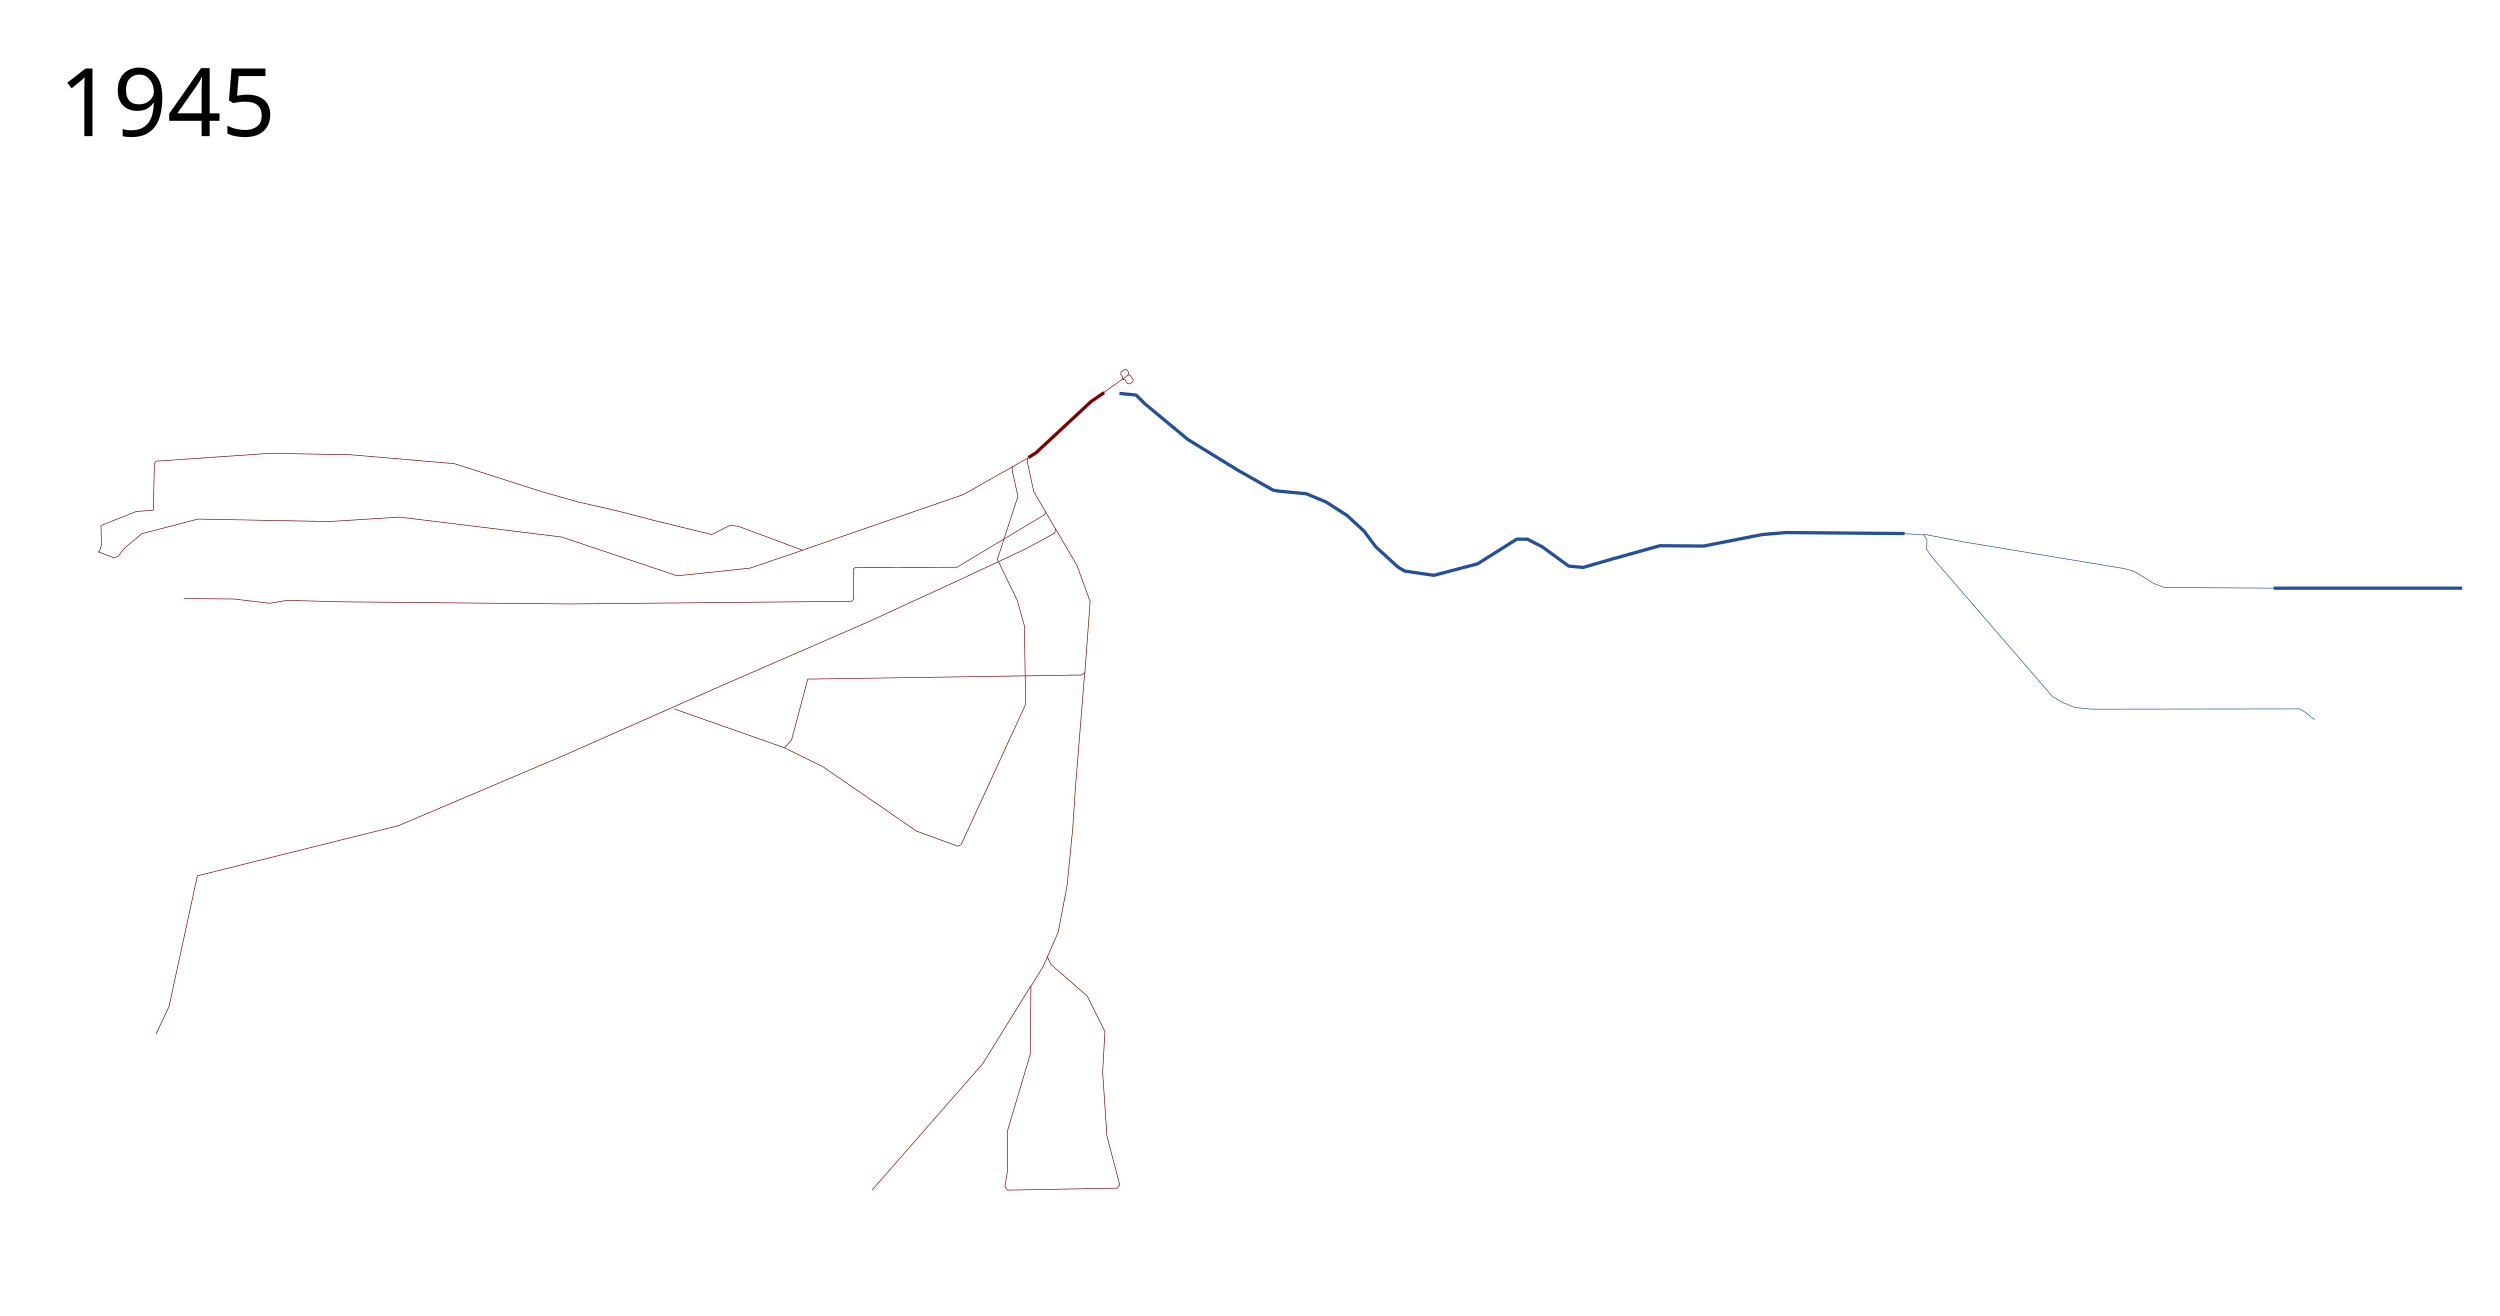
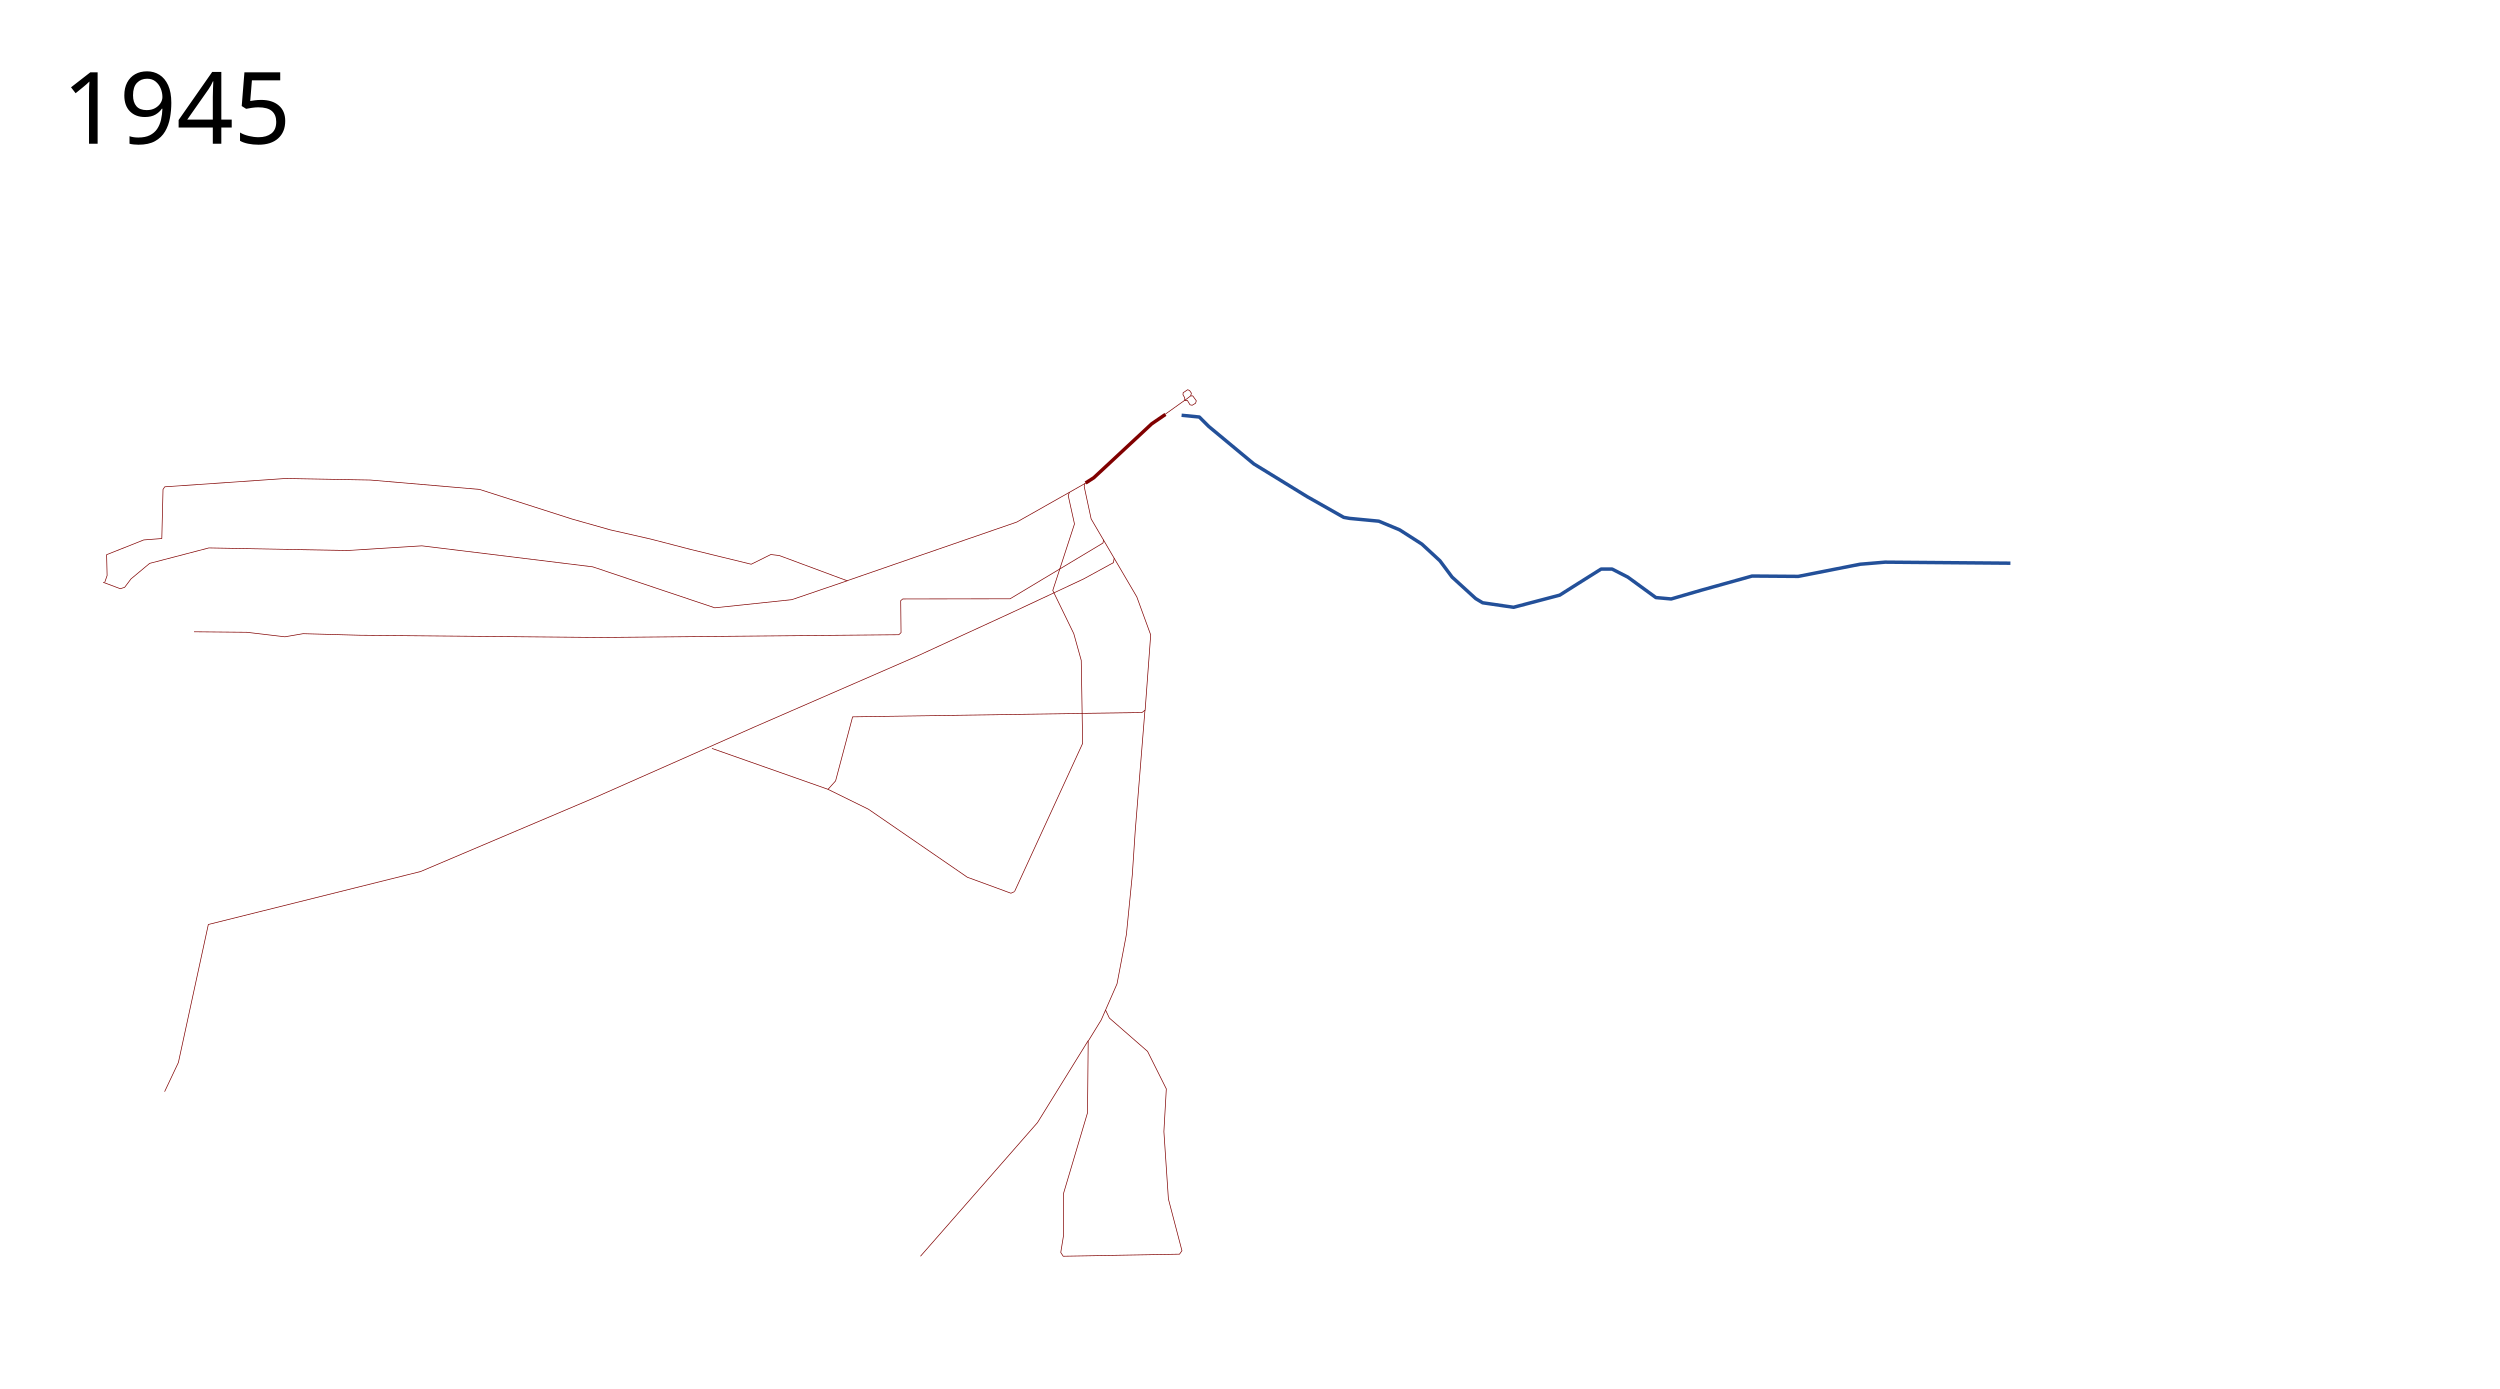
- <svg xmlns="http://www.w3.org/2000/svg" width="3800" height="2000">
+ <svg xmlns="http://www.w3.org/2000/svg" width="3600" height="2000">
  <path d="M2895 811l-180.5-1.5-36 3-89 17.5-66.5-.5-73.5 20.5-43 12.5-22-2L2344 831l-22.5-11.5h-16l-35 22L2246 857l-66.5 17.5-44.5-6.5-10-6-34-31-17.5-23.5-26-24-32-20.5-30-12.5-42-4-8.5-1.5-53-30-76.5-47-65-54-13.5-13.5-25.5-2.5" fill="none" stroke="#235099" stroke-width="5" stroke-linejoin="round" />
  <text x="89.453" y="206.961" style="line-height:125%;-inkscape-font-specification:Sans" font-size="144px" font-weight="400" letter-spacing="0" word-spacing="0" font-family="Sans">
    <tspan x="89.453" y="206.961">1945</tspan>
  </text>
-   <path d="M2892.5 811l23.5 1.5 8 .5 5 7.5-.5 14.5 7 10.5L3120 1059l15.5 9 19 7.5 26 2.5 315-.5 9 5.5 13.5 11M2924 812l59.5 11.5 246.5 41 15 4.5 29 18 15.5 6 168.5 1" fill="none" stroke="#235099" stroke-width="1px" stroke-linejoin="round" />
-   <path d="M3456 894h286.5" fill="none" stroke="#235099" stroke-width="5" stroke-linejoin="round" />
  <path d="M1678.25 596.75l-19.75 13.5L1575 688l-11.75 7.5" fill="none" stroke="maroon" stroke-width="5" stroke-linejoin="round" />
  <path d="M1565 694.75l-100.75 57-145.5 50.25-99 34.25-97.5-36.25-12.25-1.5-28.25 14-88-21.5L937 776.25 878.75 763 824 747.5l-133.5-42.75-157.25-13.5L411.5 689l-174.25 12-2.5 3.75L233 775.5l-26 2-53.5 21.25.75 30-3.5 10" fill="none" stroke="maroon" stroke-width="1px" stroke-linejoin="round" />
  <path d="M1220.25 836.25l-80 27.25-111 11.75-175.75-59-246-30.25-107.5 6.75L300.75 789l-85.25 22.25-26.75 22.25-9.25 12.25-6.25 2-24.75-9.25M1540 708.75l-1.75 5 9 40.75-31.25 95.75 30.25 62.25L1557 951l2 119.5-98 213.25M1460.75 1284l-5 2.25-62.75-23-142.5-98-58.5-28.75-166.75-58.75" fill="none" stroke="maroon" stroke-width="1px" stroke-linejoin="round" />
  <path d="M1562 696.25l-.75 4.5 10 46.5L1637 859.5l20 54.75-8 108.25-4.5 3.5-416.75 6.25-24.5 92.25-11 12.25" fill="none" stroke="maroon" stroke-width="1px" stroke-linejoin="round" />
  <path d="M1648.75 1022.5l-14 173.75-4.25 63.75-8.5 85.75-13.5 71-22.75 52-18.75 30.5-1 103.25-34.5 116v60.5l-4 24.5 3.5 5.5 167.5-3 3.5-5-19.5-74.5-6.5-97 3.5-61.5-27-54-55-48-5.5-11.5M1604.5 803.75l-1.25 6.5-43 23.5-102 47.75-137.5 63.25-234.25 102-232.25 102.75L605.625 1255 300 1331.25 256.875 1530l-19.84 41.99M1589.25 777.25l-1 4.75-90 54-43.75 26.25-154.5.25-3 2.5.5 46-3.25 3-428.75 4-347.5-3.25-81.5-2.25-26.25 4.5-54.75-6.5-76-.75M1676.5 597.5l33.25-23.75 4.763-3.652h3.094l5.082 7.07-1.105 3.536-4.861 2.873-3.094-.663-3.756-6.187h-4.199M1706 576v-3.25l-2.5-4.25.25-3 6.522-4.32 2.694 1.184 2.652 3.756-1.105 3.978M1567 1498.5l-73 118-168.5 192.5" fill="none" stroke="maroon" stroke-width="1px" stroke-linejoin="round" />
</svg>
